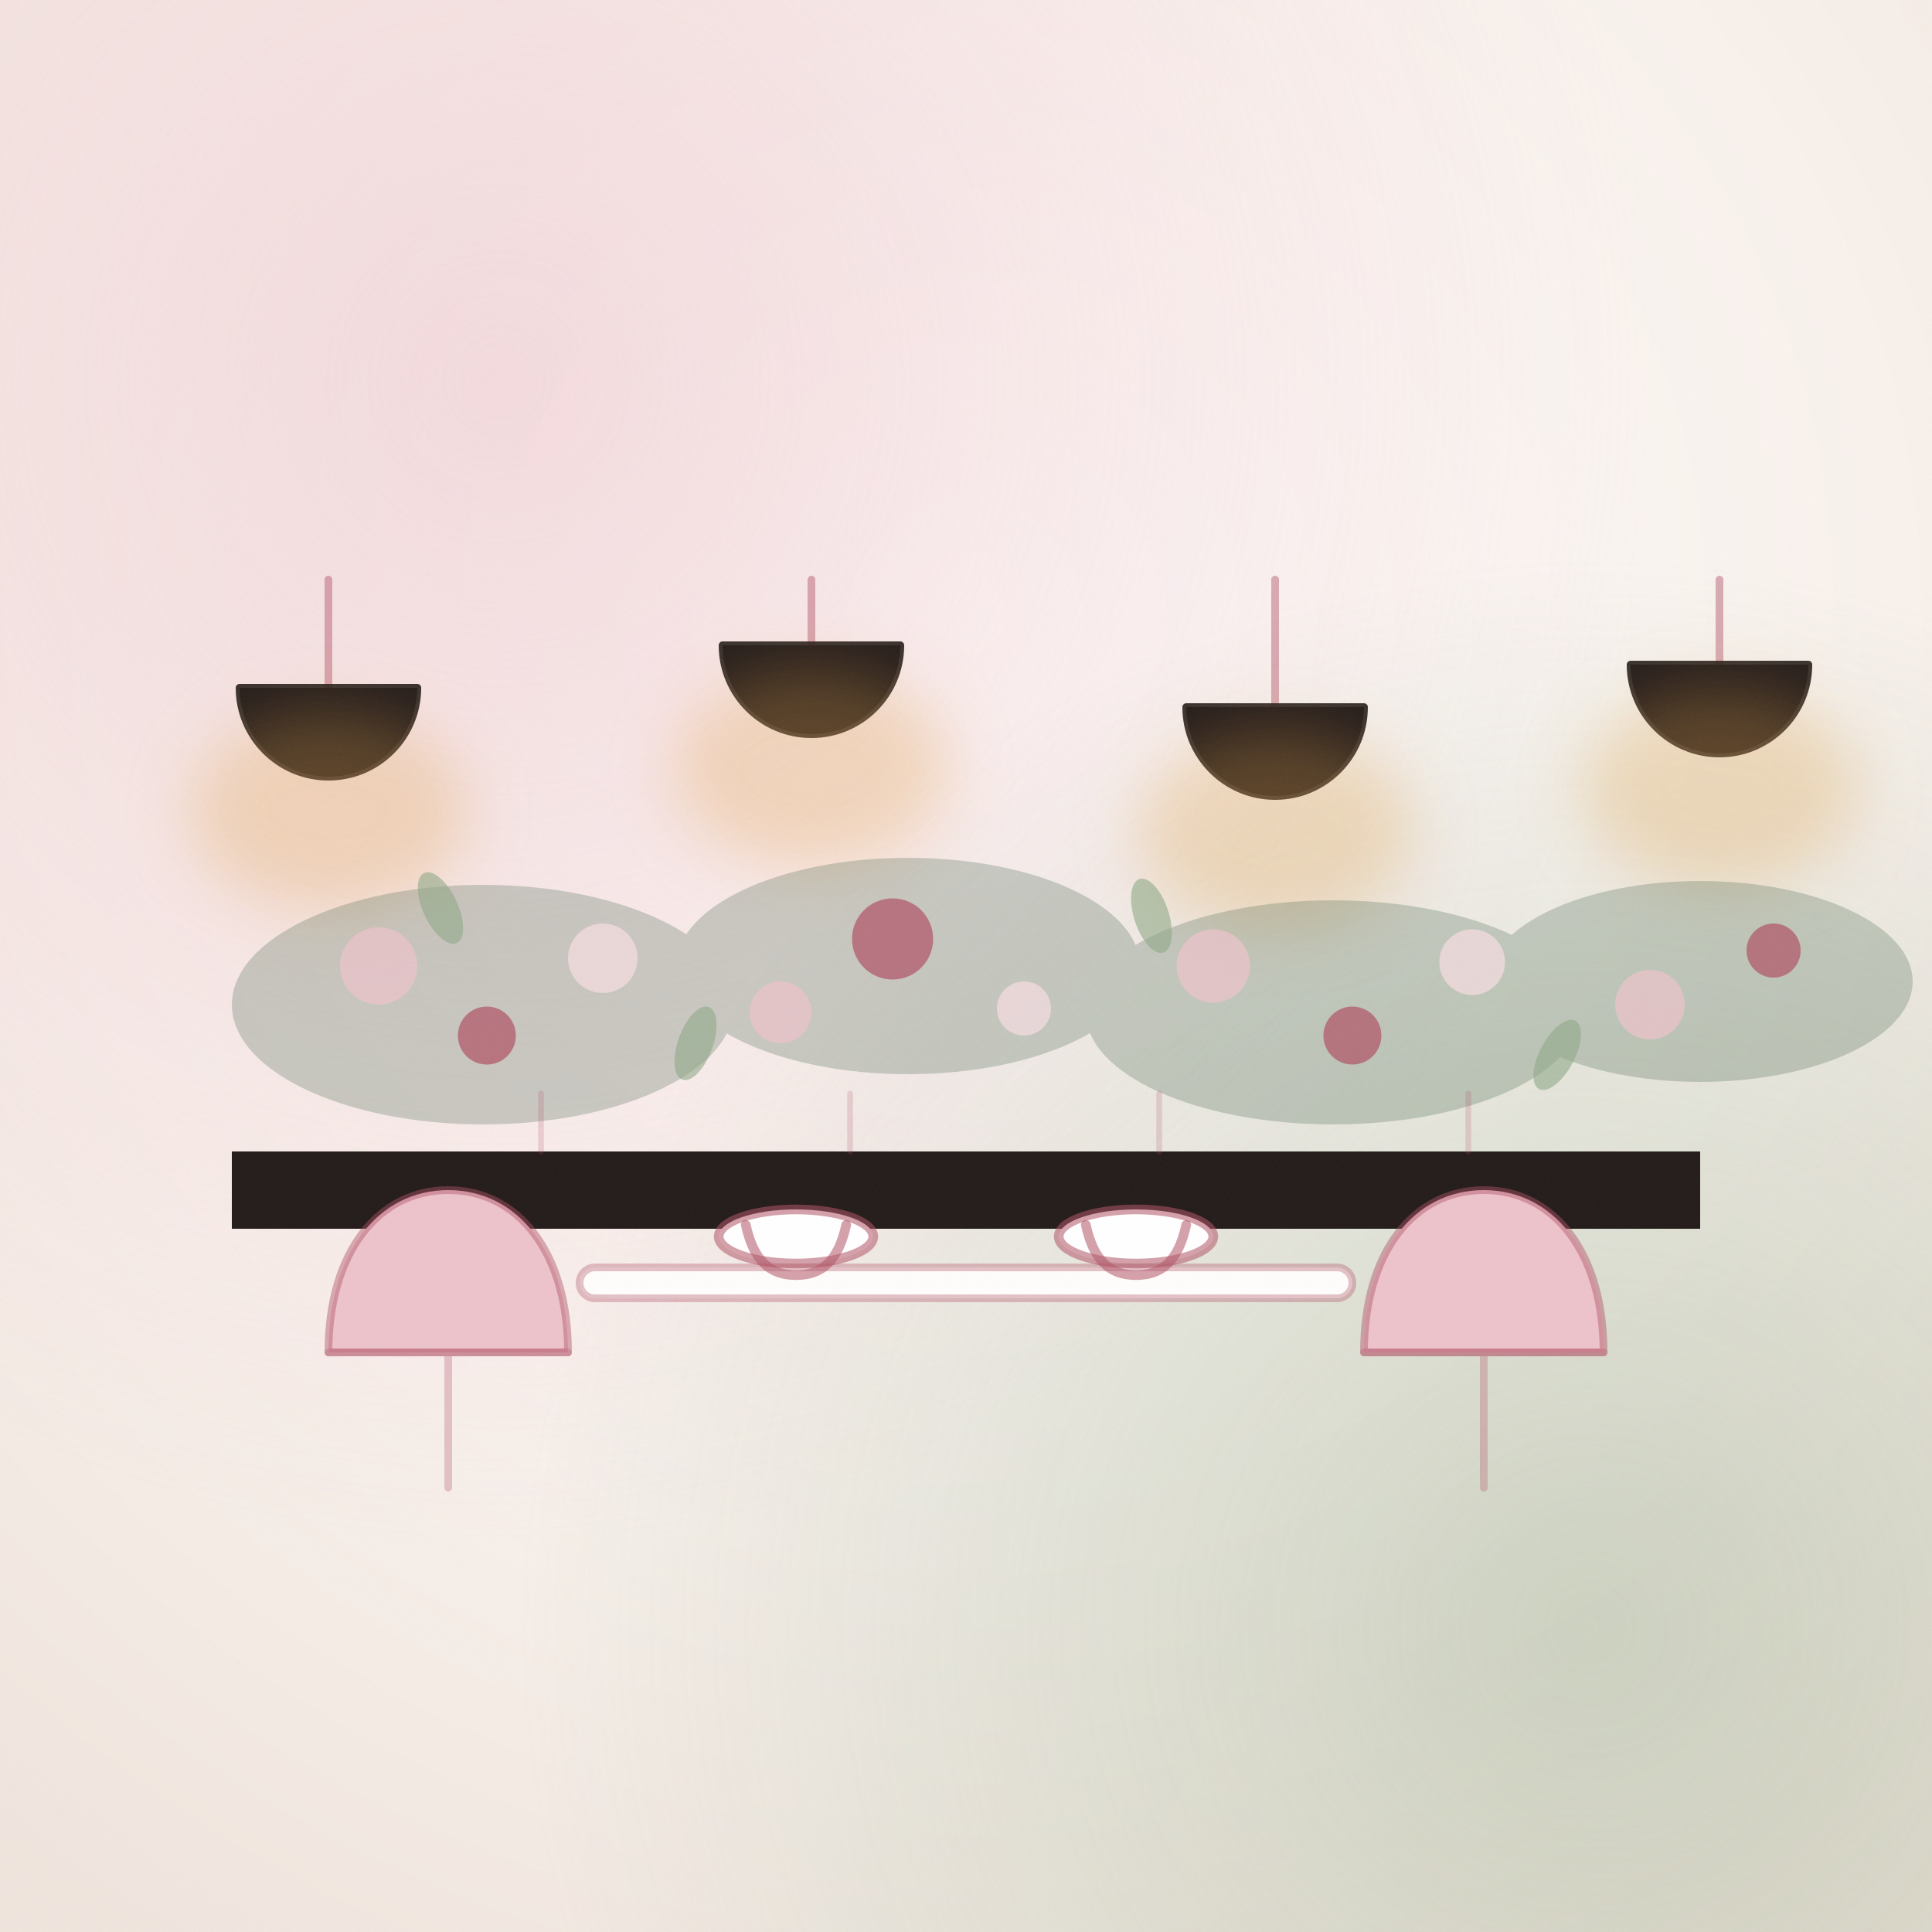
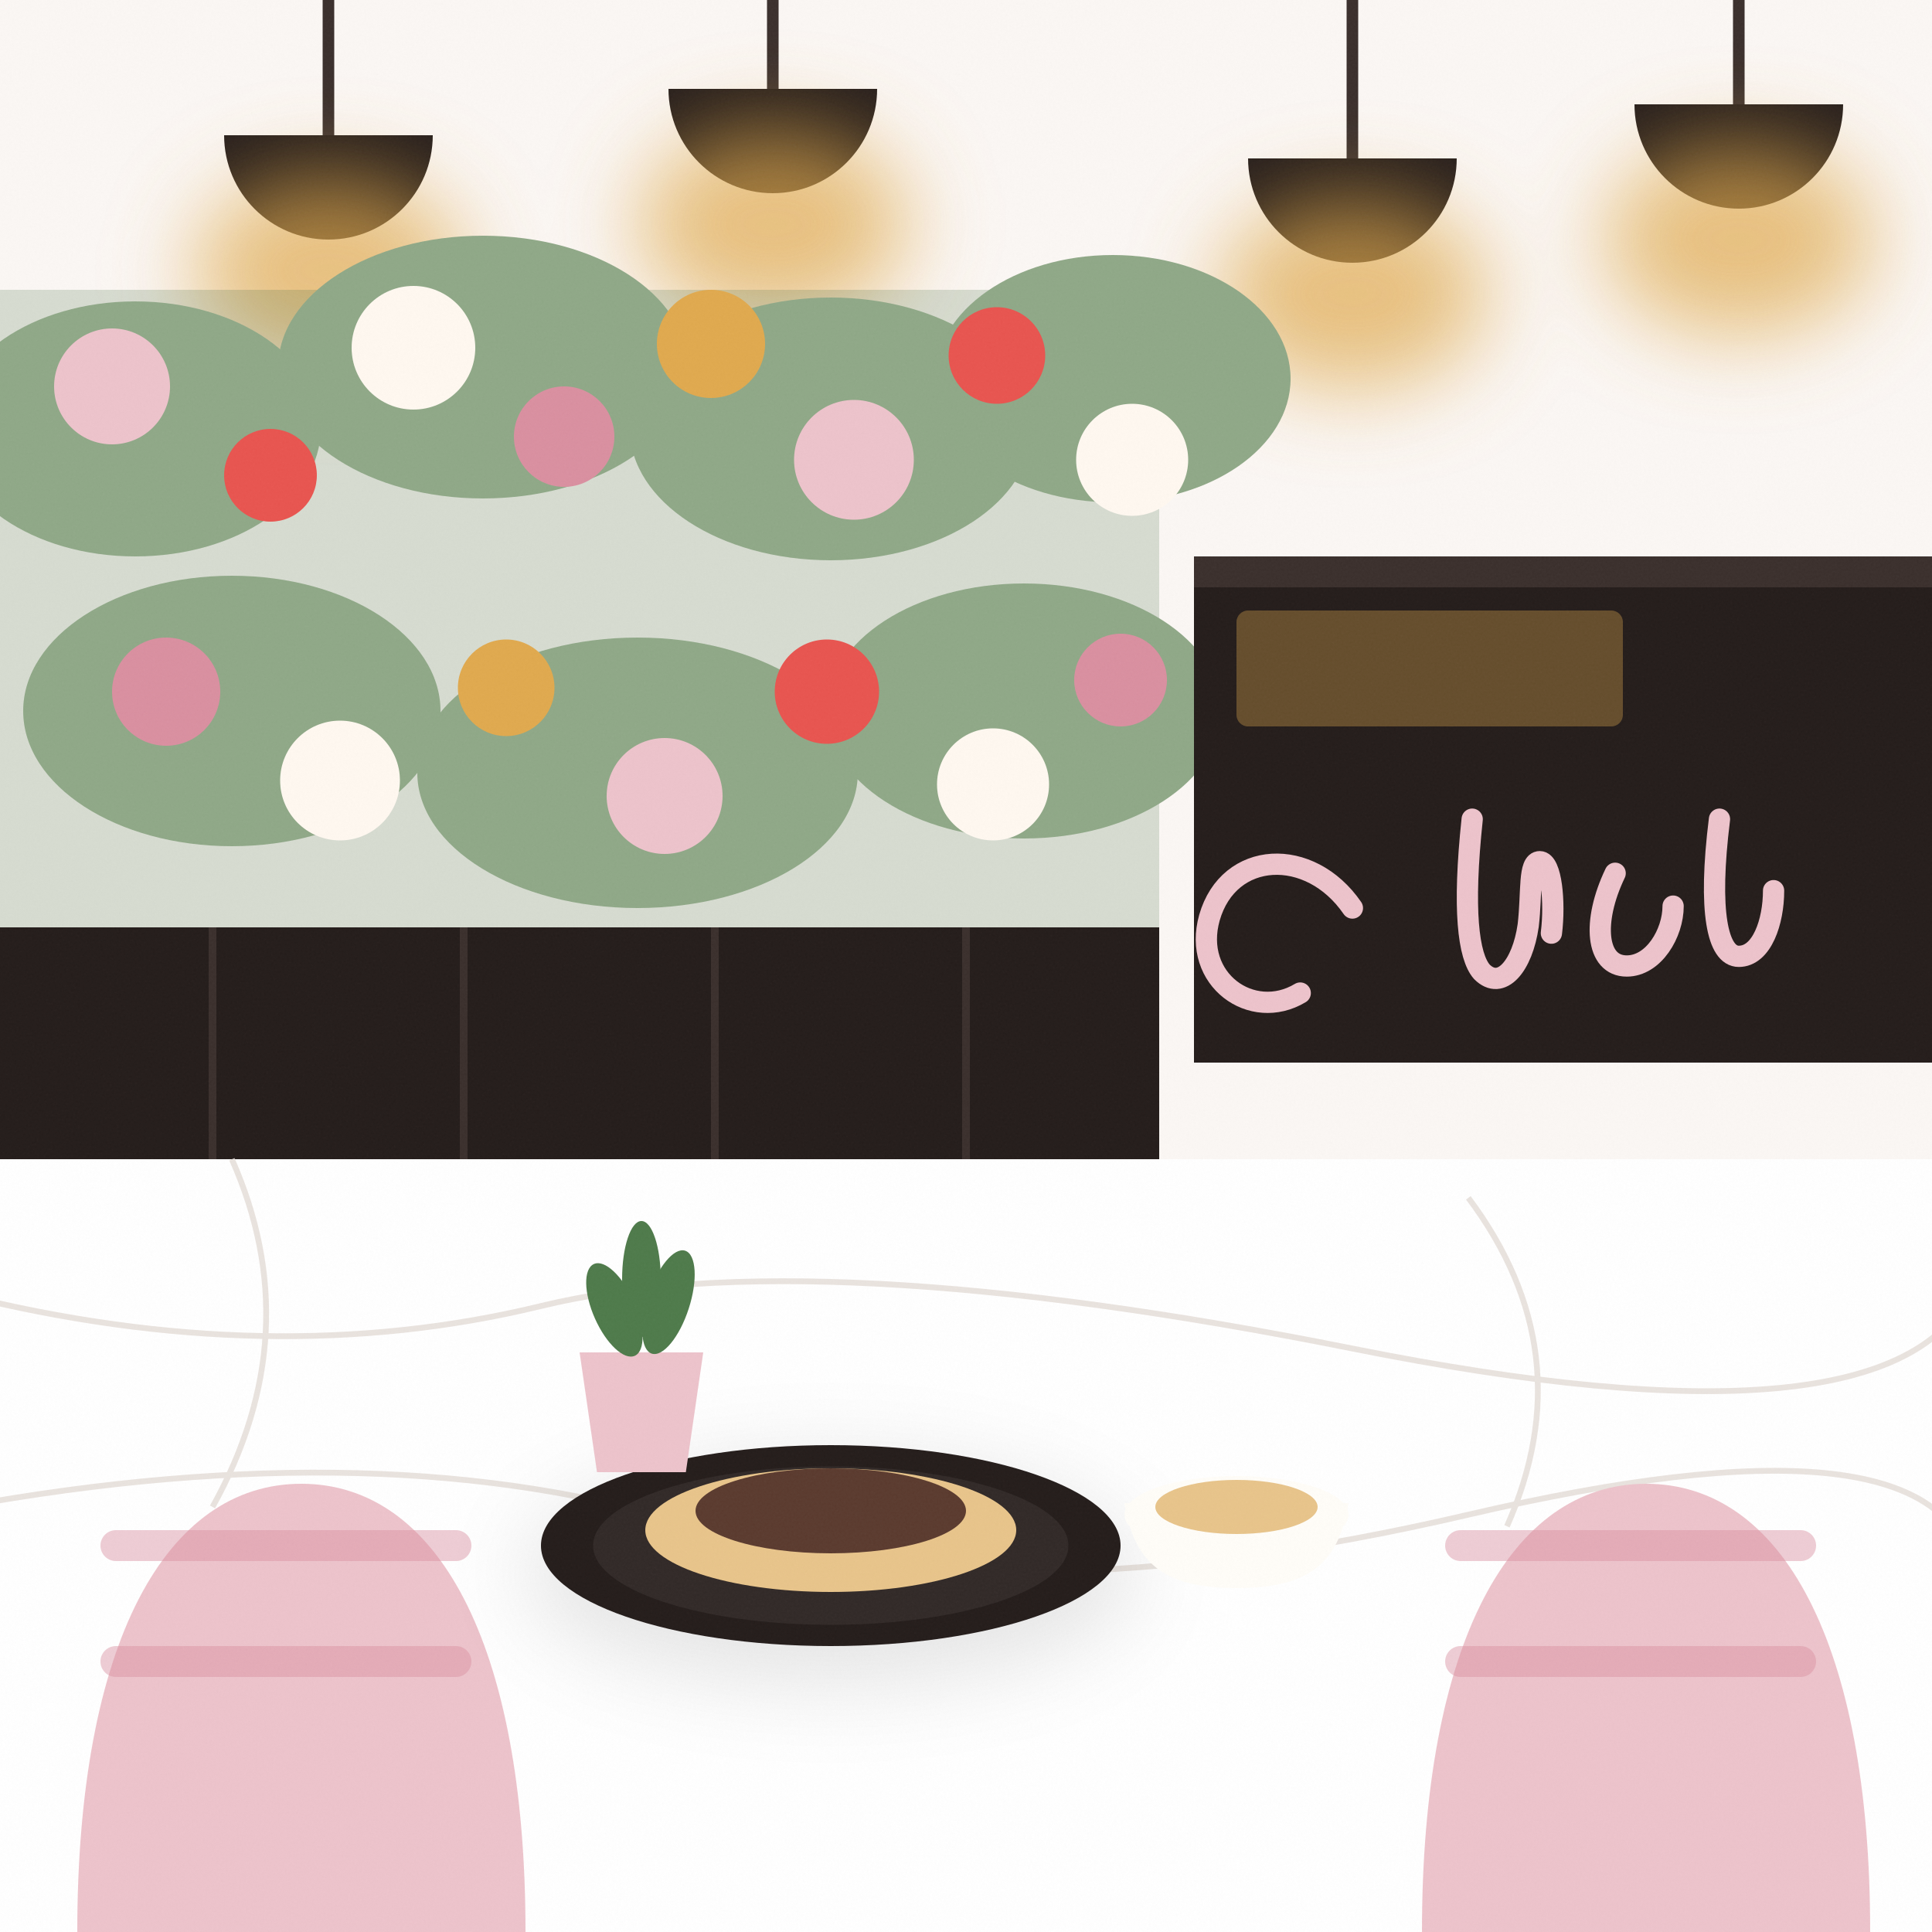
<svg xmlns="http://www.w3.org/2000/svg" viewBox="0 0 1000 1000" preserveAspectRatio="xMidYMid slice" role="img" aria-hidden="true">
  <defs>
-     <radialGradient id="bg" cx="50%" cy="32%" r="80%">
-       <stop offset="0%" stop-color="#fffdfb" />
-       <stop offset="60%" stop-color="#f8f1ec" />
-       <stop offset="100%" stop-color="#f0e5dd" />
-     </radialGradient>
-     <radialGradient id="glow" cx="26%" cy="20%" r="60%">
-       <stop offset="0%" stop-color="#edc3cb" stop-opacity=".55" />
-       <stop offset="100%" stop-color="#edc3cb" stop-opacity="0" />
-     </radialGradient>
-     <radialGradient id="leaf" cx="82%" cy="84%" r="55%">
-       <stop offset="0%" stop-color="#8fa887" stop-opacity=".40" />
-       <stop offset="100%" stop-color="#8fa887" stop-opacity="0" />
-     </radialGradient>
-     <linearGradient id="sheen" x1="0" y1="0" x2="0" y2="1">
-       <stop offset="0%" stop-color="#ffffff" stop-opacity=".85" />
-       <stop offset="100%" stop-color="#ffffff" stop-opacity=".2" />
+     <linearGradient id="bg" x1="0" y1="0" x2="0" y2="1">
+       <stop offset="0%" stop-color="#fdfaf7" />
+       <stop offset="100%" stop-color="#f5efe9" />
    </linearGradient>
+     <filter id="soft" x="-40%" y="-40%" width="180%" height="180%">
+       <feGaussianBlur stdDeviation="22" />
+     </filter>
    <filter id="grain" x="0" y="0" width="100%" height="100%">
-       <feTurbulence type="fractalNoise" baseFrequency="0.9" numOctaves="3" seed="7" />
+       <feTurbulence type="fractalNoise" baseFrequency="0.85" numOctaves="3" seed="5" />
      <feColorMatrix type="saturate" values="0" />
      <feComponentTransfer>
-         <feFuncA type="linear" slope="0.045" />
+         <feFuncA type="linear" slope="0.05" />
      </feComponentTransfer>
-     </filter>
-     <filter id="soft" x="-30%" y="-30%" width="160%" height="160%">
-       <feGaussianBlur stdDeviation="16" />
    </filter>
  </defs>
  <rect width="1000" height="1000" fill="url(#bg)" />
-   <rect width="1000" height="1000" fill="url(#glow)" />
-   <rect width="1000" height="1000" fill="url(#leaf)" />
-   <g stroke="#b05467" fill="none" stroke-linecap="round" stroke-linejoin="round">
-     <g stroke-opacity=".45" stroke-width="4">
-       <path d="M170 300v56M420 300v34M660 300v66M890 300v44" />
-     </g>
-     <g fill="#241c1a" stroke="#241c1a" stroke-width="4" stroke-opacity=".9">
-       <path d="M124 356h92a46 46 0 0 1-92 0z" />
-       <path d="M374 334h92a46 46 0 0 1-92 0z" />
-       <path d="M614 366h92a46 46 0 0 1-92 0z" />
-       <path d="M844 344h92a46 46 0 0 1-92 0z" />
-     </g>
-     <g stroke="none" fill="#e0a24f" opacity=".3" filter="url(#soft)">
-       <ellipse cx="170" cy="420" rx="72" ry="52" />
-       <ellipse cx="420" cy="398" rx="72" ry="52" />
-       <ellipse cx="660" cy="430" rx="72" ry="52" />
-       <ellipse cx="890" cy="408" rx="72" ry="52" />
-     </g>
-     <g stroke="none">
-       <g fill="#43614a" opacity=".26">
-         <ellipse cx="250" cy="520" rx="130" ry="62" />
-         <ellipse cx="470" cy="500" rx="120" ry="56" />
-         <ellipse cx="690" cy="524" rx="128" ry="58" />
-         <ellipse cx="880" cy="508" rx="110" ry="52" />
-       </g>
-       <g opacity=".72">
-         <circle cx="196" cy="500" r="20" fill="#edc3cb" />
-         <circle cx="252" cy="536" r="15" fill="#b05467" />
-         <circle cx="312" cy="496" r="18" fill="#f6dde1" />
-         <circle cx="404" cy="524" r="16" fill="#edc3cb" />
-         <circle cx="462" cy="486" r="21" fill="#b05467" />
-         <circle cx="530" cy="522" r="14" fill="#f6dde1" />
-         <circle cx="628" cy="500" r="19" fill="#edc3cb" />
-         <circle cx="700" cy="536" r="15" fill="#b05467" />
-         <circle cx="762" cy="498" r="17" fill="#f6dde1" />
-         <circle cx="854" cy="520" r="18" fill="#edc3cb" />
-         <circle cx="918" cy="492" r="14" fill="#b05467" />
-       </g>
-       <g fill="#8fa887" opacity=".6">
-         <ellipse cx="228" cy="470" rx="9" ry="20" transform="rotate(-25 228 470)" />
-         <ellipse cx="360" cy="540" rx="9" ry="20" transform="rotate(20 360 540)" />
-         <ellipse cx="596" cy="474" rx="9" ry="20" transform="rotate(-18 596 474)" />
-         <ellipse cx="806" cy="546" rx="9" ry="20" transform="rotate(28 806 546)" />
-       </g>
-     </g>
-     <path d="M120 596h760v40H120z" fill="#241c1a" stroke="none" />
-     <g stroke-opacity=".2" stroke-width="3">
-       <path d="M280 596v-30M440 596v-30M600 596v-30M760 596v-30" />
-     </g>
-     <rect x="300" y="656" width="400" height="16" rx="8" fill="#fffdfb" stroke="#b05467" stroke-opacity=".35" stroke-width="4" />
-     <g stroke-opacity=".55" stroke-width="5">
-       <ellipse cx="412" cy="640" rx="40" ry="14" fill="#ffffff" />
-       <path d="M386 634c4 18 12 26 26 26s22-8 26-26" />
-       <ellipse cx="588" cy="640" rx="40" ry="14" fill="#ffffff" />
-       <path d="M562 634c4 18 12 26 26 26s22-8 26-26" />
-     </g>
-     <g fill="#edc3cb" stroke="#b05467" stroke-opacity=".45" stroke-width="4">
-       <path d="M170 700c0-52 26-84 62-84s62 32 62 84z" />
-       <path d="M706 700c0-52 26-84 62-84s62 32 62 84z" />
-     </g>
-     <g stroke-opacity=".3" stroke-width="4">
-       <path d="M170 700h124M706 700h124M232 700v70M768 700v70" />
-     </g>
+   <rect width="1000" height="1000" fill="#fbf7f4" />
+   <g stroke="#3a2f2c" stroke-width="6">
+     <path d="M170 0v70M400 0v46M700 0v82M900 0v54" />
+   </g>
+   <g fill="#241c1a">
+     <path d="M116 70h108a54 54 0 0 1-108 0z" />
+     <path d="M346 46h108a54 54 0 0 1-108 0z" />
+     <path d="M646 82h108a54 54 0 0 1-108 0z" />
+     <path d="M846 54h108a54 54 0 0 1-108 0z" />
+   </g>
+   <g fill="#e0a94e" opacity=".7" filter="url(#soft)">
+     <ellipse cx="170" cy="140" rx="70" ry="50" />
+     <ellipse cx="400" cy="116" rx="70" ry="50" />
+     <ellipse cx="700" cy="152" rx="70" ry="50" />
+     <ellipse cx="900" cy="124" rx="70" ry="50" />
+   </g>
+   <rect x="0" y="150" width="600" height="330" fill="#3f6b41" opacity=".2" />
+   <g fill="#8fa887">
+     <ellipse cx="70" cy="222" rx="96" ry="66" />
+     <ellipse cx="250" cy="190" rx="106" ry="68" />
+     <ellipse cx="430" cy="222" rx="104" ry="68" />
+     <ellipse cx="576" cy="196" rx="92" ry="64" />
+     <ellipse cx="120" cy="368" rx="108" ry="70" />
+     <ellipse cx="330" cy="400" rx="114" ry="70" />
+     <ellipse cx="530" cy="368" rx="102" ry="66" />
+   </g>
+   <g>
+     <circle cx="58" cy="200" r="30" fill="#edc3cb" />
+     <circle cx="140" cy="246" r="24" fill="#e8544f" />
+     <circle cx="214" cy="180" r="32" fill="#fff8f0" />
+     <circle cx="292" cy="226" r="26" fill="#d98fa0" />
+     <circle cx="368" cy="178" r="28" fill="#e0a94e" />
+     <circle cx="442" cy="238" r="31" fill="#edc3cb" />
+     <circle cx="516" cy="184" r="25" fill="#e8544f" />
+     <circle cx="586" cy="238" r="29" fill="#fff8f0" />
+     <circle cx="86" cy="358" r="28" fill="#d98fa0" />
+     <circle cx="176" cy="404" r="31" fill="#fff8f0" />
+     <circle cx="262" cy="356" r="25" fill="#e0a94e" />
+     <circle cx="344" cy="412" r="30" fill="#edc3cb" />
+     <circle cx="428" cy="358" r="27" fill="#e8544f" />
+     <circle cx="514" cy="406" r="29" fill="#fff8f0" />
+     <circle cx="580" cy="352" r="24" fill="#d98fa0" />
+   </g>
+   <rect x="618" y="300" width="382" height="250" fill="#241c1a" />
+   <rect x="618" y="288" width="382" height="16" fill="#3a2f2c" />
+   <rect x="640" y="316" width="200" height="60" rx="6" fill="#e0a94e" opacity=".35" />
+   <g fill="none" stroke="#edc3cb" stroke-width="11" stroke-linecap="round">
+     <path d="M700 470c-22-32-64-30-74 5-9 32 22 54 47 39" />
+     <path d="M762 424c-5 47-2 71 5 79 10 10 21-3 24-24 2-17 0-33 6-33s8 21 6 37" />
+     <path d="M836 452c-12 25-10 48 6 48 14 0 24-17 24-31" />
+     <path d="M890 424c-6 48-1 71 10 71 12 0 18-18 18-34" />
+   </g>
+   <rect x="0" y="480" width="600" height="130" fill="#241c1a" />
+   <g stroke="#3a2f2c" stroke-width="4">
+     <path d="M110 480v130M240 480v130M370 480v130M500 480v130" />
+   </g>
+   <rect x="0" y="600" width="1000" height="400" fill="#ffffff" />
+   <g stroke="#e4dcd6" stroke-width="3" fill="none" opacity=".8">
+     <path d="M-20 670q160 40 300 6t420 22 320-30" />
+     <path d="M-20 780q220-40 380 10t400-6 260 26" />
+     <path d="M120 600q40 90 -10 180" />
+     <path d="M760 620q60 80 20 170" />
+   </g>
+   <g fill="#edc3cb">
+     <path d="M40 1000c0-150 46-232 116-232s116 82 116 232z" />
+     <path d="M736 1000c0-150 46-232 116-232s116 82 116 232z" />
+   </g>
+   <g fill="#d98fa0" opacity=".45">
+     <rect x="52" y="792" width="192" height="16" rx="8" />
+     <rect x="748" y="792" width="192" height="16" rx="8" />
+     <rect x="52" y="852" width="192" height="16" rx="8" />
+     <rect x="748" y="852" width="192" height="16" rx="8" />
+   </g>
+   <ellipse cx="430" cy="814" rx="158" ry="58" fill="#000" opacity=".10" filter="url(#soft)" />
+   <ellipse cx="430" cy="800" rx="150" ry="52" fill="#241c1a" />
+   <ellipse cx="430" cy="800" rx="123" ry="41" fill="#fff" opacity=".06" />
+   <ellipse cx="430" cy="792" rx="96" ry="32" fill="#e8c48a" />
+   <ellipse cx="430" cy="782" rx="70" ry="22" fill="#5a3a2e" />
+   <g>
+     <ellipse cx="640" cy="784" rx="58" ry="20" fill="#fffdf8" />
+     <path d="M582 778c5 30 19 44 58 44s53-14 58-44z" fill="#fffdf8" />
+     <ellipse cx="640" cy="780" rx="42" ry="14" fill="#e8c48a" />
+   </g>
+   <path d="M300 700h64l-9 62h-46z" fill="#edc3cb" />
+   <g fill="#4e7a4a">
+     <ellipse cx="318" cy="678" rx="11" ry="26" transform="rotate(-24 318 678)" />
+     <ellipse cx="346" cy="674" rx="11" ry="28" transform="rotate(18 346 674)" />
+     <ellipse cx="332" cy="662" rx="10" ry="30" />
  </g>
  <rect width="1000" height="1000" filter="url(#grain)" opacity=".7" />
</svg>
